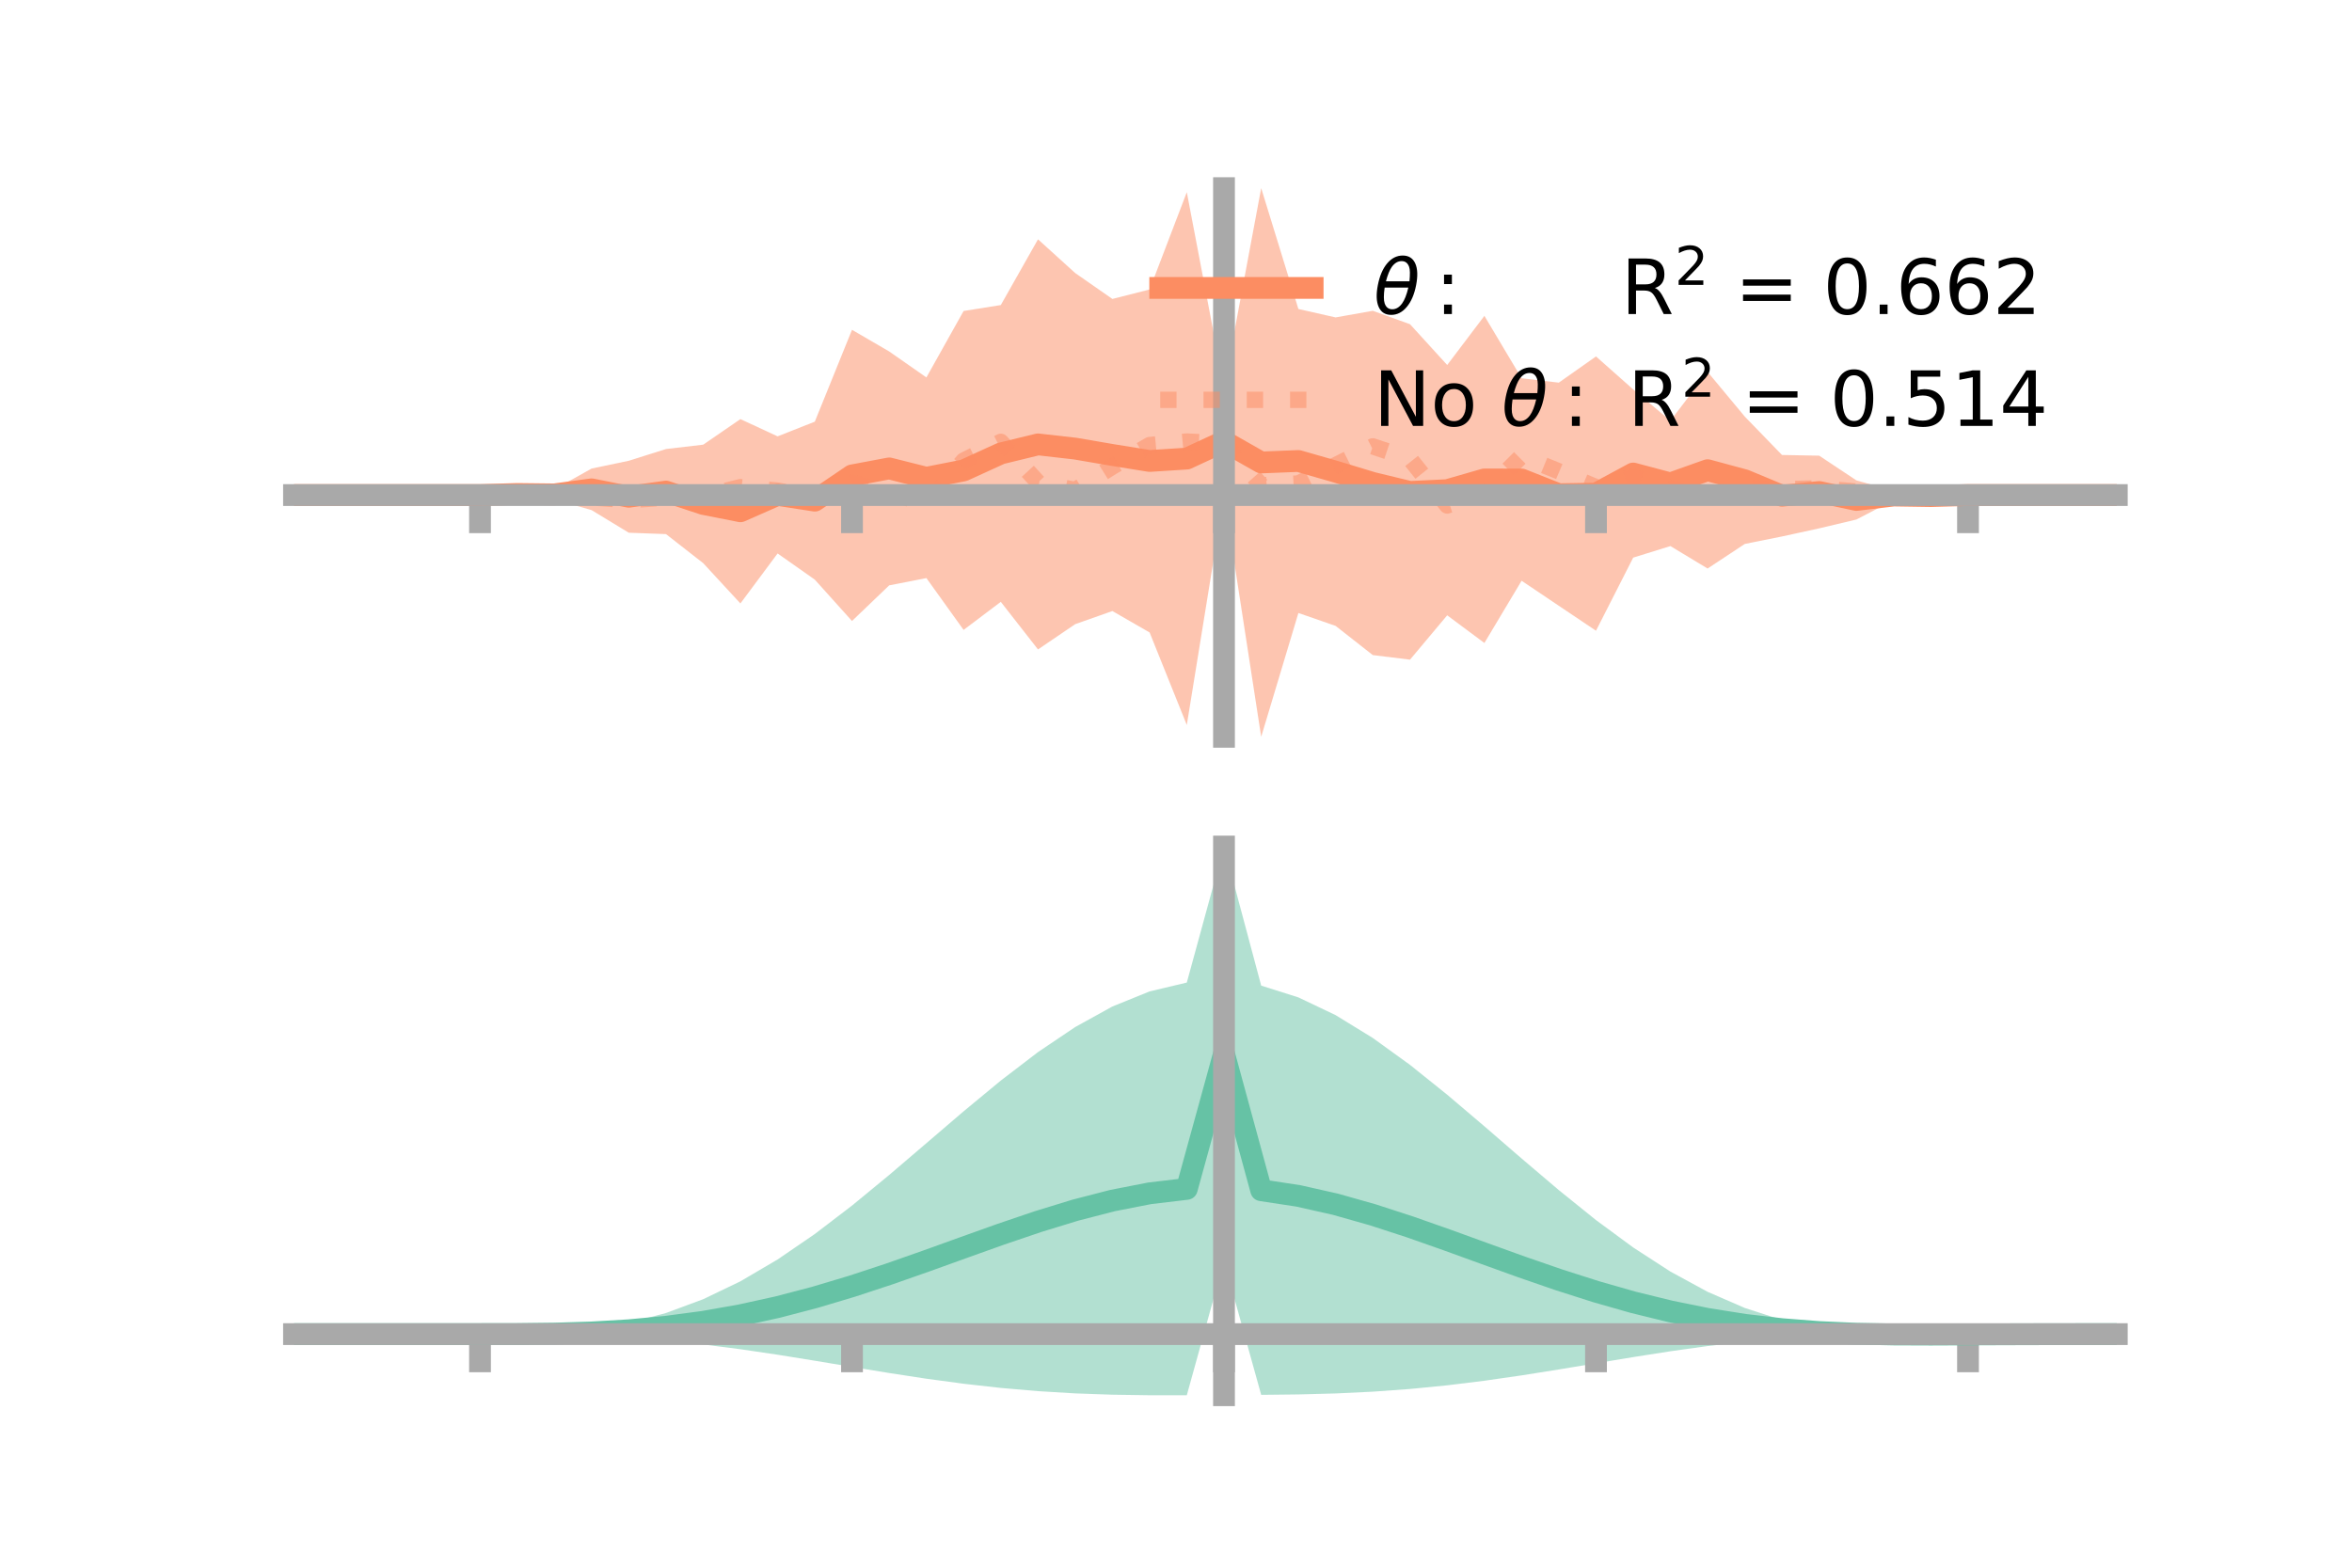
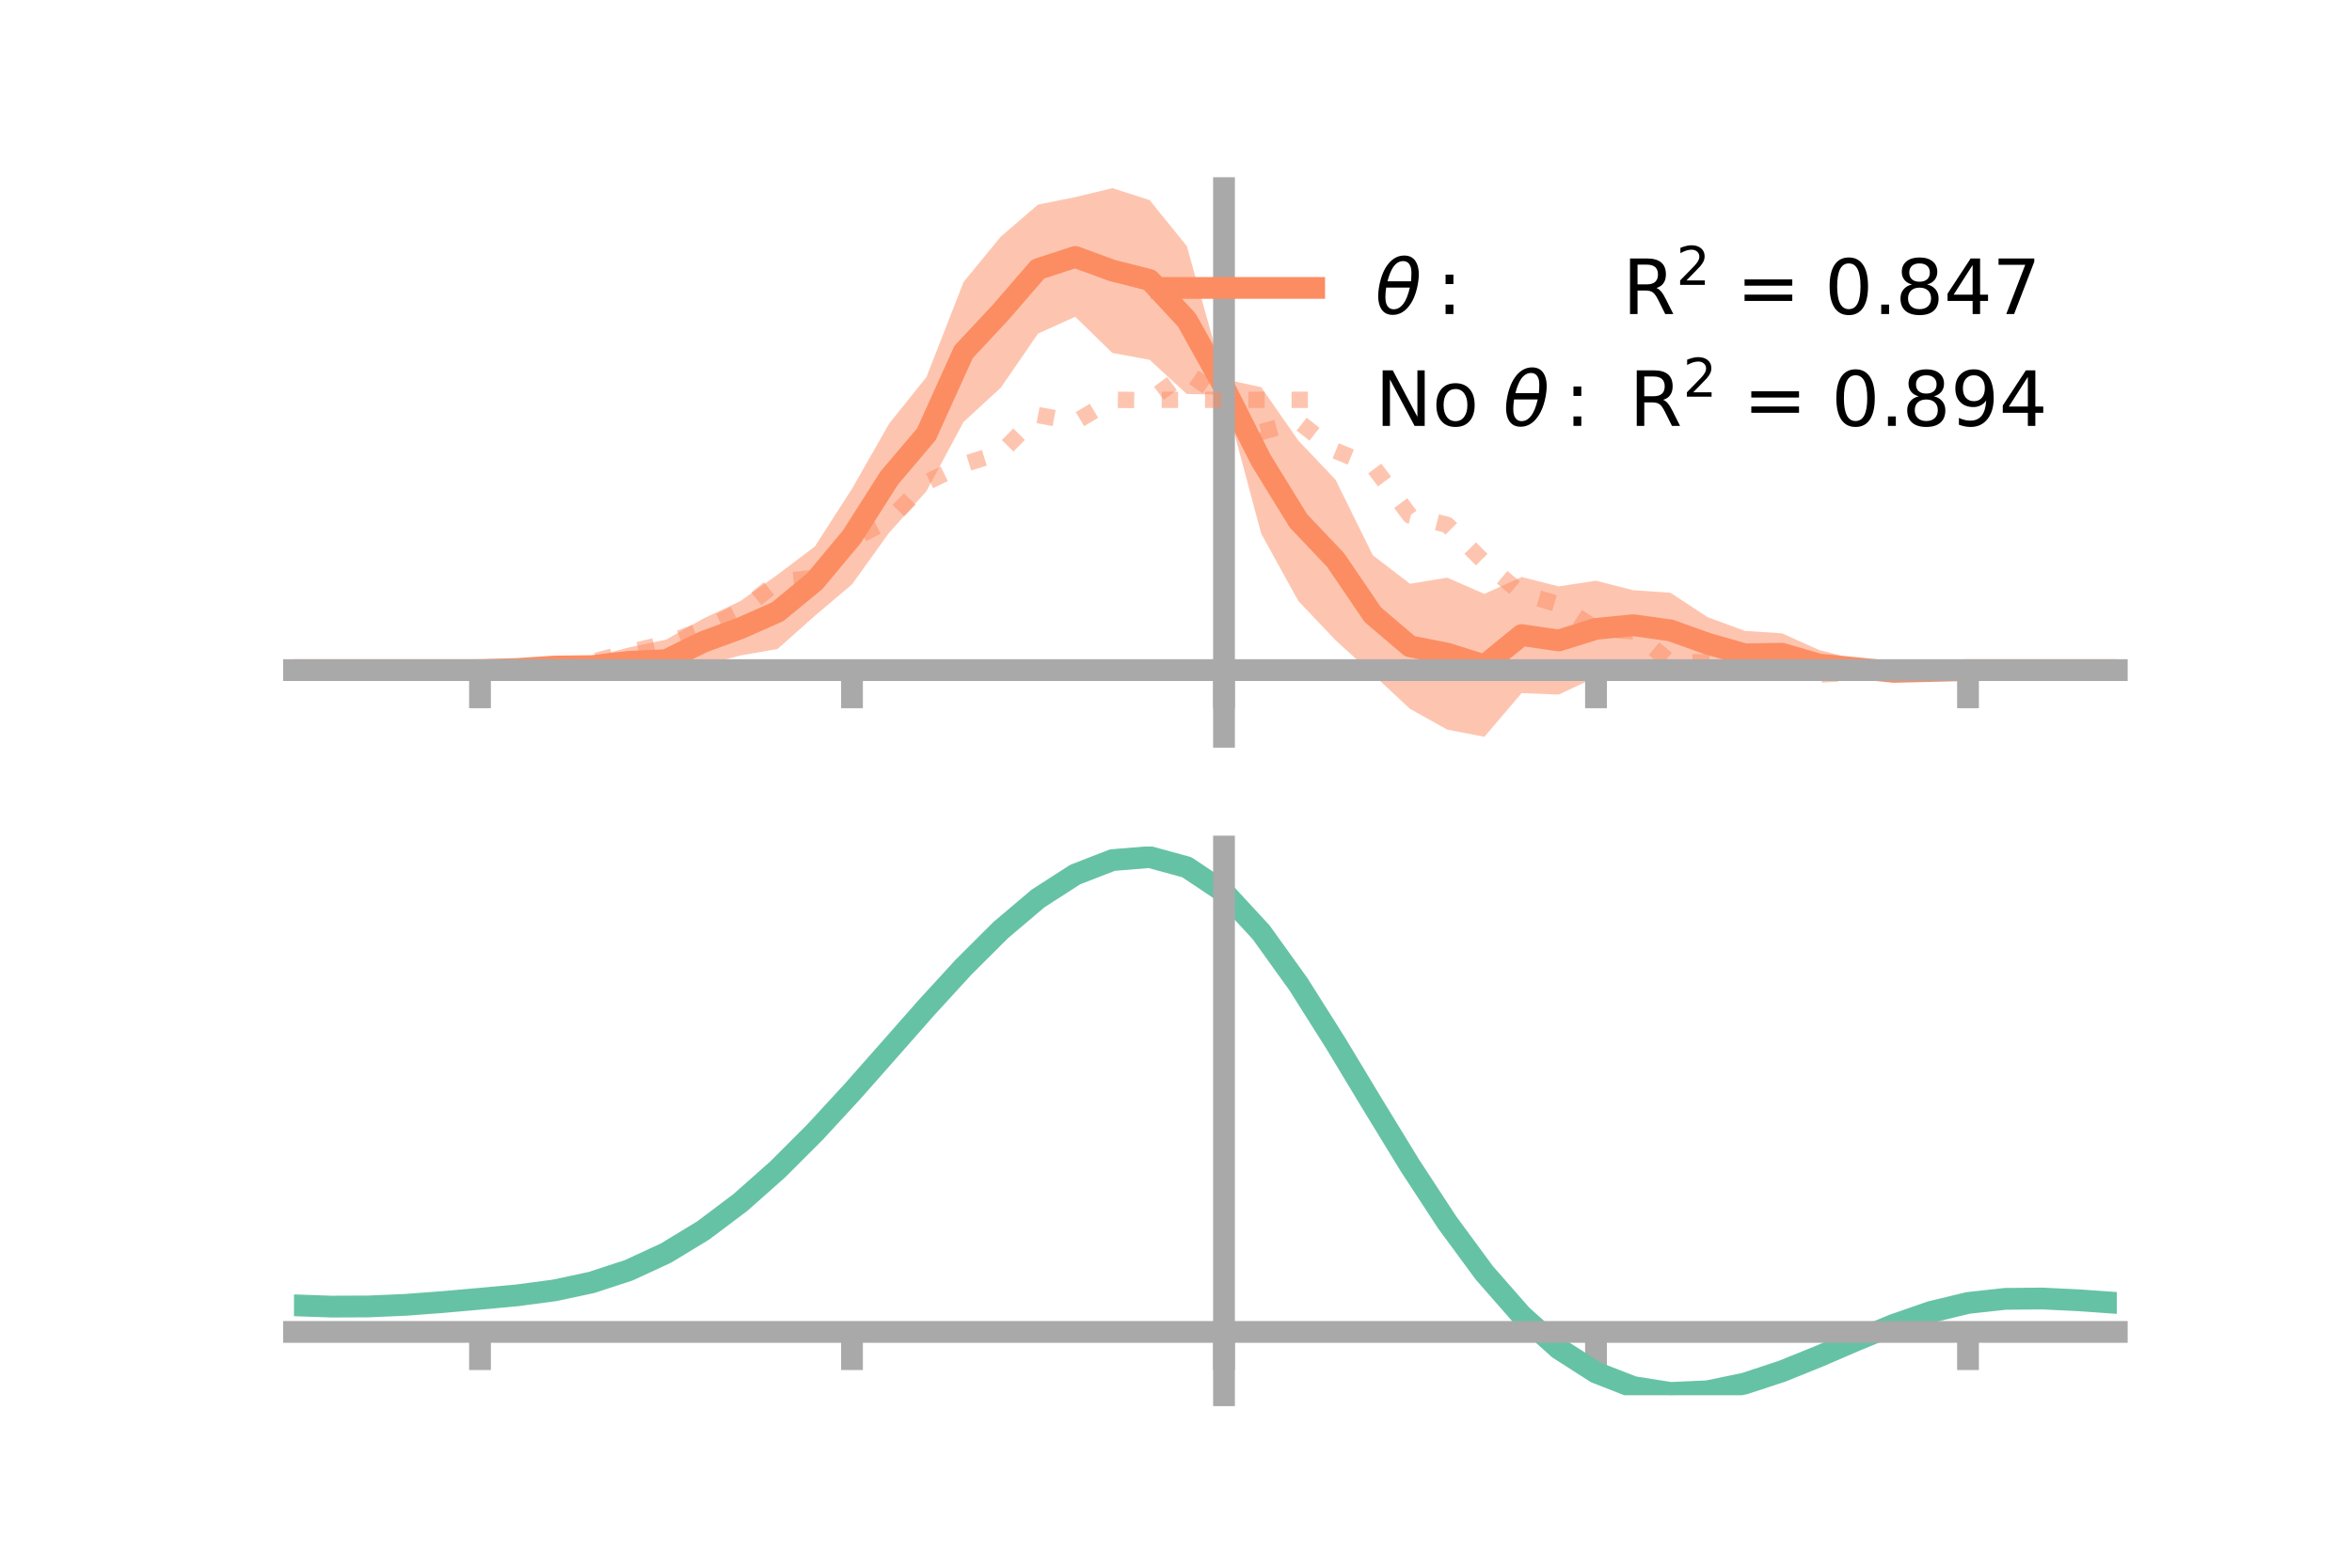
<svg xmlns="http://www.w3.org/2000/svg" xmlns:xlink="http://www.w3.org/1999/xlink" height="144pt" version="1.1" viewBox="0 0 216 144" width="216pt">
  <defs>
    <style type="text/css">*{stroke-linecap:butt;stroke-linejoin:round;}</style>
  </defs>
  <g id="figure_1">
    <g id="patch_1">
      <path d="M 0 144  L 216 144  L 216 0  L 0 0  z " style="fill:none;" />
    </g>
    <g id="axes_1">
      <g id="patch_2">
        <path d="M 27 67.68  L 194.4 67.68  L 194.4 17.28  L 27 17.28  z " style="fill:none;" />
      </g>
      <g id="PolyCollection_1">
-         <path clip-path="url(#pba6b232f73)" d="M 27 45.473  L 27 45.473  L 30.416 45.473  L 33.833 45.473  L 37.249 45.473  L 40.665 45.473  L 44.082 45.473  L 47.498 44.83  L 50.914 44.948  L 54.331 43.039  L 57.747 42.323  L 61.163 41.246  L 64.58 40.845  L 67.996 38.497  L 71.412 40.081  L 74.829 38.731  L 78.245 30.295  L 81.661 32.284  L 85.078 34.669  L 88.494 28.566  L 91.91 28.021  L 95.327 21.983  L 98.743 25.081  L 102.159 27.459  L 105.576 26.591  L 108.992 17.654  L 112.408 35.561  L 115.824 17.28  L 119.241 28.383  L 122.657 29.156  L 126.073 28.548  L 129.49 29.78  L 132.906 33.527  L 136.322 29.013  L 139.739 34.746  L 143.155 35.148  L 146.571 32.74  L 149.988 35.77  L 153.404 38.649  L 156.82 34.159  L 160.237 38.267  L 163.653 41.792  L 167.069 41.856  L 170.486 44.126  L 173.902 45.09  L 177.318 45.054  L 180.735 45.473  L 184.151 45.473  L 187.567 45.473  L 190.984 45.473  L 194.4 45.473  L 194.4 45.473  L 194.4 45.473  L 190.984 45.473  L 187.567 45.473  L 184.151 45.473  L 180.735 45.473  L 177.318 46.084  L 173.902 45.944  L 170.486 47.72  L 167.069 48.531  L 163.653 49.278  L 160.237 49.964  L 156.82 52.222  L 153.404 50.16  L 149.988 51.22  L 146.571 57.937  L 143.155 55.642  L 139.739 53.345  L 136.322 59.062  L 132.906 56.519  L 129.49 60.593  L 126.073 60.173  L 122.657 57.491  L 119.241 56.305  L 115.824 67.68  L 112.408 45.521  L 108.992 66.593  L 105.576 58.095  L 102.159 56.127  L 98.743 57.332  L 95.327 59.654  L 91.91 55.282  L 88.494 57.861  L 85.078 53.101  L 81.661 53.768  L 78.245 57.042  L 74.829 53.242  L 71.412 50.838  L 67.996 55.43  L 64.58 51.729  L 61.163 49.06  L 57.747 48.934  L 54.331 46.858  L 50.914 45.874  L 47.498 45.913  L 44.082 45.473  L 40.665 45.473  L 37.249 45.473  L 33.833 45.473  L 30.416 45.473  L 27 45.473  z " style="fill:#fc8d62;fill-opacity:0.5;" />
+         <path clip-path="url(#p3688f7183b)" d="M 27 61.553  L 27 61.553  L 30.416 61.553  L 33.833 61.553  L 37.249 61.553  L 40.665 61.553  L 44.082 61.552  L 47.498 61.314  L 50.914 60.841  L 54.331 60.392  L 57.747 59.471  L 61.163 58.754  L 64.58 56.826  L 67.996 55.208  L 71.412 52.781  L 74.829 50.2  L 78.245 44.895  L 81.661 38.903  L 85.078 34.642  L 88.494 25.902  L 91.91 21.732  L 95.327 18.795  L 98.743 18.105  L 102.159 17.28  L 105.576 18.381  L 108.992 22.601  L 112.408 34.816  L 115.824 35.567  L 119.241 40.472  L 122.657 44.068  L 126.073 51.004  L 129.49 53.62  L 132.906 53.06  L 136.322 54.553  L 139.739 53.004  L 143.155 53.863  L 146.571 53.339  L 149.988 54.214  L 153.404 54.446  L 156.82 56.688  L 160.237 57.95  L 163.653 58.176  L 167.069 59.708  L 170.486 60.583  L 173.902 61.334  L 177.318 61.504  L 180.735 61.552  L 184.151 61.553  L 187.567 61.553  L 190.984 61.553  L 194.4 61.553  L 194.4 61.553  L 194.4 61.553  L 190.984 61.553  L 187.567 61.553  L 184.151 61.553  L 180.735 61.554  L 177.318 61.769  L 173.902 62.096  L 170.486 62.163  L 167.069 62.377  L 163.653 61.922  L 160.237 62.254  L 156.82 61.564  L 153.404 61.361  L 149.988 60.639  L 146.571 62.189  L 143.155 63.798  L 139.739 63.666  L 136.322 67.68  L 132.906 67.016  L 129.49 65.117  L 126.073 61.921  L 122.657 58.813  L 119.241 55.211  L 115.824 49.021  L 112.408 36.237  L 108.992 36.197  L 105.576 33.048  L 102.159 32.424  L 98.743 29.097  L 95.327 30.646  L 91.91 35.612  L 88.494 38.752  L 85.078 45.124  L 81.661 48.923  L 78.245 53.679  L 74.829 56.57  L 71.412 59.609  L 67.996 60.211  L 64.58 61.097  L 61.163 62.529  L 57.747 62.118  L 54.331 61.979  L 50.914 61.609  L 47.498 61.583  L 44.082 61.553  L 40.665 61.553  L 37.249 61.553  L 33.833 61.553  L 30.416 61.553  L 27 61.553  z " style="fill:#fc8d62;fill-opacity:0.5;" />
      </g>
      <g id="matplotlib.axis_1">
        <g id="xtick_1">
          <g id="line2d_1">
            <defs>
-               <path d="M 0 0  L 0 3.5  " id="mfdd3df352f" style="stroke:#a9a9a9;stroke-width:2;" />
+               <path d="M 0 0  L 0 3.5  " id="m55a57bf63c" style="stroke:#a9a9a9;stroke-width:2;" />
            </defs>
            <g>
-               <use style="fill:#a9a9a9;stroke:#a9a9a9;stroke-width:2;" x="44.082" xlink:href="#mfdd3df352f" y="45.473" />
+               <use style="fill:#a9a9a9;stroke:#a9a9a9;stroke-width:2;" x="44.082" xlink:href="#m55a57bf63c" y="61.553" />
            </g>
          </g>
        </g>
        <g id="xtick_2">
          <g id="line2d_2">
            <g>
-               <use style="fill:#a9a9a9;stroke:#a9a9a9;stroke-width:2;" x="78.245" xlink:href="#mfdd3df352f" y="45.473" />
+               <use style="fill:#a9a9a9;stroke:#a9a9a9;stroke-width:2;" x="78.245" xlink:href="#m55a57bf63c" y="61.553" />
            </g>
          </g>
        </g>
        <g id="xtick_3">
          <g id="line2d_3">
            <g>
-               <use style="fill:#a9a9a9;stroke:#a9a9a9;stroke-width:2;" x="112.408" xlink:href="#mfdd3df352f" y="45.473" />
+               <use style="fill:#a9a9a9;stroke:#a9a9a9;stroke-width:2;" x="112.408" xlink:href="#m55a57bf63c" y="61.553" />
            </g>
          </g>
        </g>
        <g id="xtick_4">
          <g id="line2d_4">
            <g>
-               <use style="fill:#a9a9a9;stroke:#a9a9a9;stroke-width:2;" x="146.571" xlink:href="#mfdd3df352f" y="45.473" />
+               <use style="fill:#a9a9a9;stroke:#a9a9a9;stroke-width:2;" x="146.571" xlink:href="#m55a57bf63c" y="61.553" />
            </g>
          </g>
        </g>
        <g id="xtick_5">
          <g id="line2d_5">
            <g>
-               <use style="fill:#a9a9a9;stroke:#a9a9a9;stroke-width:2;" x="180.735" xlink:href="#mfdd3df352f" y="45.473" />
+               <use style="fill:#a9a9a9;stroke:#a9a9a9;stroke-width:2;" x="180.735" xlink:href="#m55a57bf63c" y="61.553" />
            </g>
          </g>
        </g>
      </g>
      <g id="matplotlib.axis_2" />
      <g id="line2d_6">
-         <path clip-path="url(#pba6b232f73)" d="M 27 45.473  L 30.416 45.473  L 33.833 45.473  L 37.249 45.473  L 40.665 45.473  L 44.082 45.473  L 47.498 45.372  L 50.914 45.411  L 54.331 44.948  L 57.747 45.629  L 61.163 45.153  L 64.58 46.287  L 67.996 46.963  L 71.412 45.459  L 74.829 45.986  L 78.245 43.669  L 81.661 43.026  L 85.078 43.885  L 88.494 43.213  L 91.91 41.652  L 95.327 40.819  L 98.743 41.207  L 102.159 41.793  L 105.576 42.343  L 108.992 42.124  L 112.408 40.541  L 115.824 42.48  L 119.241 42.344  L 122.657 43.324  L 126.073 44.36  L 129.49 45.187  L 132.906 45.023  L 136.322 44.038  L 139.739 44.045  L 143.155 45.395  L 146.571 45.339  L 149.988 43.495  L 153.404 44.404  L 156.82 43.19  L 160.237 44.115  L 163.653 45.535  L 167.069 45.193  L 170.486 45.923  L 173.902 45.517  L 177.318 45.569  L 180.735 45.473  L 184.151 45.473  L 187.567 45.473  L 190.984 45.473  L 194.4 45.473  " style="fill:none;stroke:#fc8d62;stroke-linecap:square;stroke-width:2;" />
+         <path clip-path="url(#p3688f7183b)" d="M 27 61.553  L 30.416 61.553  L 33.833 61.553  L 37.249 61.553  L 40.665 61.553  L 44.082 61.552  L 47.498 61.449  L 50.914 61.225  L 54.331 61.186  L 57.747 60.794  L 61.163 60.642  L 64.58 58.961  L 67.996 57.709  L 71.412 56.195  L 74.829 53.385  L 78.245 49.287  L 81.661 43.913  L 85.078 39.883  L 88.494 32.327  L 91.91 28.672  L 95.327 24.721  L 98.743 23.601  L 102.159 24.852  L 105.576 25.715  L 108.992 29.399  L 112.408 35.526  L 115.824 42.294  L 119.241 47.841  L 122.657 51.441  L 126.073 56.463  L 129.49 59.368  L 132.906 60.038  L 136.322 61.117  L 139.739 58.335  L 143.155 58.83  L 146.571 57.764  L 149.988 57.427  L 153.404 57.904  L 156.82 59.126  L 160.237 60.102  L 163.653 60.049  L 167.069 61.042  L 170.486 61.373  L 173.902 61.715  L 177.318 61.636  L 180.735 61.553  L 184.151 61.553  L 187.567 61.553  L 190.984 61.553  L 194.4 61.553  " style="fill:none;stroke:#fc8d62;stroke-linecap:square;stroke-width:2;" />
      </g>
      <g id="line2d_7">
-         <path clip-path="url(#pba6b232f73)" d="M 27 45.473  L 30.416 45.473  L 33.833 45.473  L 37.249 45.473  L 40.665 45.473  L 44.082 45.473  L 47.498 45.423  L 50.914 45.449  L 54.331 45.688  L 57.747 45.942  L 61.163 45.707  L 64.58 45.598  L 67.996 44.748  L 71.412 45.063  L 74.829 45.686  L 78.245 44.345  L 81.661 45.228  L 85.078 46.29  L 88.494 42.312  L 91.91 40.585  L 95.327 44.309  L 98.743 45.009  L 102.159 42.864  L 105.576 40.882  L 108.992 40.556  L 112.408 40.725  L 115.824 44.573  L 119.241 44.407  L 122.657 42.729  L 126.073 41.003  L 129.49 42.153  L 132.906 46.431  L 136.322 45.304  L 139.739 41.896  L 143.155 43.294  L 146.571 44.746  L 149.988 43.817  L 153.404 44.838  L 156.82 45.455  L 160.237 44.848  L 163.653 44.948  L 167.069 44.848  L 170.486 45.15  L 173.902 45.471  L 177.318 45.52  L 180.735 45.473  L 184.151 45.473  L 187.567 45.473  L 190.984 45.473  L 194.4 45.473  " style="fill:none;stroke:#fc8d62;stroke-dasharray:1.5,2.475;stroke-dashoffset:0;stroke-opacity:0.5;stroke-width:1.5;" />
+         <path clip-path="url(#p3688f7183b)" d="M 27 61.553  L 30.416 61.553  L 33.833 61.553  L 37.249 61.553  L 40.665 61.553  L 44.082 61.553  L 47.498 61.423  L 50.914 61.283  L 54.331 60.807  L 57.747 59.909  L 61.163 59.114  L 64.58 57.809  L 67.996 56.163  L 71.412 53.432  L 74.829 53.072  L 78.245 49.563  L 81.661 47.75  L 85.078 44.312  L 88.494 42.644  L 91.91 41.582  L 95.327 38.126  L 98.743 38.761  L 102.159 36.719  L 105.576 36.762  L 108.992 34.215  L 112.408 36.593  L 115.824 39.684  L 119.241 38.722  L 122.657 41.413  L 126.073 42.797  L 129.49 47.354  L 132.906 48.206  L 136.322 51.654  L 139.739 54.513  L 143.155 55.516  L 146.571 57.779  L 149.988 57.991  L 153.404 60.831  L 156.82 60.827  L 160.237 61.323  L 163.653 61.635  L 167.069 61.967  L 170.486 61.764  L 173.902 61.662  L 177.318 61.662  L 180.735 61.553  L 184.151 61.553  L 187.567 61.553  L 190.984 61.553  L 194.4 61.553  " style="fill:none;stroke:#fc8d62;stroke-dasharray:1.5,2.475;stroke-dashoffset:0;stroke-opacity:0.5;stroke-width:1.5;" />
      </g>
      <g id="patch_3">
        <path d="M 112.408 67.68  L 112.408 17.28  " style="fill:none;stroke:#a9a9a9;stroke-linecap:square;stroke-linejoin:miter;stroke-width:2;" />
      </g>
      <g id="patch_4">
        <path d="M 194.4 67.68  L 194.4 17.28  " style="fill:none;" />
      </g>
      <g id="patch_5">
-         <path d="M 27 45.473  L 194.4 45.473  " style="fill:none;stroke:#a9a9a9;stroke-linecap:square;stroke-linejoin:miter;stroke-width:2;" />
+         <path d="M 27 61.553  L 194.4 61.553  " style="fill:none;stroke:#a9a9a9;stroke-linecap:square;stroke-linejoin:miter;stroke-width:2;" />
      </g>
      <g id="patch_6">
        <path d="M 27 17.28  L 194.4 17.28  " style="fill:none;" />
      </g>
      <g id="legend_1">
        <g id="line2d_8">
-           <path d="M 106.55 26.449  L 120.55 26.449  " style="fill:none;stroke:#fc8d62;stroke-linecap:square;stroke-width:2;" />
+           <path d="M 106.69 26.449  L 120.69 26.449  " style="fill:none;stroke:#fc8d62;stroke-linecap:square;stroke-width:2;" />
        </g>
        <g id="line2d_9" />
        <g id="text_1">
-           <g transform="translate(126.15 28.89891)scale(0.07 -0.07)">
+           <g transform="translate(126.29 28.89891)scale(0.07 -0.07)">
            <defs>
              <path d="M 45.516 34.672  L 14.453 34.672  Q 12.359 20.062 14.5 13.875  Q 17.188 6.25 24.469 6.25  Q 31.781 6.25 37.359 13.922  Q 42.234 20.656 45.516 34.672  z M 47.016 42.969  Q 48.344 56.844 46.625 61.719  Q 43.953 69.438 36.766 69.438  Q 29.297 69.438 23.828 61.812  Q 19.531 55.672 16.156 42.969  z M 38.188 76.766  Q 49.906 76.766 54.594 66.406  Q 59.281 56.109 55.719 37.844  Q 52.203 19.625 43.453 9.281  Q 34.766 -1.125 23.047 -1.125  Q 11.281 -1.125 6.641 9.281  Q 2 19.625 5.516 37.844  Q 9.078 56.109 17.719 66.406  Q 26.422 76.766 38.188 76.766  z " id="DejaVuSans-Oblique-952" />
              <path d="M 11.719 12.406  L 22.016 12.406  L 22.016 0  L 11.719 0  z M 11.719 51.703  L 22.016 51.703  L 22.016 39.312  L 11.719 39.312  z " id="DejaVuSans-58" />
              <path id="DejaVuSans-32" />
              <path d="M 44.391 34.188  Q 47.562 33.109 50.562 29.594  Q 53.562 26.078 56.594 19.922  L 66.609 0  L 56 0  L 46.688 18.703  Q 43.062 26.031 39.672 28.422  Q 36.281 30.812 30.422 30.812  L 19.672 30.812  L 19.672 0  L 9.812 0  L 9.812 72.906  L 32.078 72.906  Q 44.578 72.906 50.734 67.672  Q 56.891 62.453 56.891 51.906  Q 56.891 45.016 53.688 40.469  Q 50.484 35.938 44.391 34.188  z M 19.672 64.797  L 19.672 38.922  L 32.078 38.922  Q 39.203 38.922 42.844 42.219  Q 46.484 45.516 46.484 51.906  Q 46.484 58.297 42.844 61.547  Q 39.203 64.797 32.078 64.797  z " id="DejaVuSans-82" />
              <path d="M 19.188 8.297  L 53.609 8.297  L 53.609 0  L 7.328 0  L 7.328 8.297  Q 12.938 14.109 22.625 23.891  Q 32.328 33.688 34.812 36.531  Q 39.547 41.844 41.422 45.531  Q 43.312 49.219 43.312 52.781  Q 43.312 58.594 39.234 62.25  Q 35.156 65.922 28.609 65.922  Q 23.969 65.922 18.812 64.312  Q 13.672 62.703 7.812 59.422  L 7.812 69.391  Q 13.766 71.781 18.938 73  Q 24.125 74.219 28.422 74.219  Q 39.75 74.219 46.484 68.547  Q 53.219 62.891 53.219 53.422  Q 53.219 48.922 51.531 44.891  Q 49.859 40.875 45.406 35.406  Q 44.188 33.984 37.641 27.219  Q 31.109 20.453 19.188 8.297  z " id="DejaVuSans-50" />
              <path d="M 10.594 45.406  L 73.188 45.406  L 73.188 37.203  L 10.594 37.203  z M 10.594 25.484  L 73.188 25.484  L 73.188 17.188  L 10.594 17.188  z " id="DejaVuSans-61" />
              <path d="M 31.781 66.406  Q 24.172 66.406 20.328 58.906  Q 16.5 51.422 16.5 36.375  Q 16.5 21.391 20.328 13.891  Q 24.172 6.391 31.781 6.391  Q 39.453 6.391 43.281 13.891  Q 47.125 21.391 47.125 36.375  Q 47.125 51.422 43.281 58.906  Q 39.453 66.406 31.781 66.406  z M 31.781 74.219  Q 44.047 74.219 50.516 64.516  Q 56.984 54.828 56.984 36.375  Q 56.984 17.969 50.516 8.266  Q 44.047 -1.422 31.781 -1.422  Q 19.531 -1.422 13.062 8.266  Q 6.594 17.969 6.594 36.375  Q 6.594 54.828 13.062 64.516  Q 19.531 74.219 31.781 74.219  z " id="DejaVuSans-48" />
              <path d="M 10.688 12.406  L 21 12.406  L 21 0  L 10.688 0  z " id="DejaVuSans-46" />
-               <path d="M 33.016 40.375  Q 26.375 40.375 22.484 35.828  Q 18.609 31.297 18.609 23.391  Q 18.609 15.531 22.484 10.953  Q 26.375 6.391 33.016 6.391  Q 39.656 6.391 43.531 10.953  Q 47.406 15.531 47.406 23.391  Q 47.406 31.297 43.531 35.828  Q 39.656 40.375 33.016 40.375  z M 52.594 71.297  L 52.594 62.312  Q 48.875 64.062 45.094 64.984  Q 41.312 65.922 37.594 65.922  Q 27.828 65.922 22.672 59.328  Q 17.531 52.734 16.797 39.406  Q 19.672 43.656 24.016 45.922  Q 28.375 48.188 33.594 48.188  Q 44.578 48.188 50.953 41.516  Q 57.328 34.859 57.328 23.391  Q 57.328 12.156 50.688 5.359  Q 44.047 -1.422 33.016 -1.422  Q 20.359 -1.422 13.672 8.266  Q 6.984 17.969 6.984 36.375  Q 6.984 53.656 15.188 63.938  Q 23.391 74.219 37.203 74.219  Q 40.922 74.219 44.703 73.484  Q 48.484 72.75 52.594 71.297  z " id="DejaVuSans-54" />
+               <path d="M 31.781 34.625  Q 24.75 34.625 20.719 30.859  Q 16.703 27.094 16.703 20.516  Q 16.703 13.922 20.719 10.156  Q 24.75 6.391 31.781 6.391  Q 38.812 6.391 42.859 10.172  Q 46.922 13.969 46.922 20.516  Q 46.922 27.094 42.891 30.859  Q 38.875 34.625 31.781 34.625  z M 21.922 38.812  Q 15.578 40.375 12.031 44.719  Q 8.5 49.078 8.5 55.328  Q 8.5 64.062 14.719 69.141  Q 20.953 74.219 31.781 74.219  Q 42.672 74.219 48.875 69.141  Q 55.078 64.062 55.078 55.328  Q 55.078 49.078 51.531 44.719  Q 48 40.375 41.703 38.812  Q 48.828 37.156 52.797 32.312  Q 56.781 27.484 56.781 20.516  Q 56.781 9.906 50.312 4.234  Q 43.844 -1.422 31.781 -1.422  Q 19.734 -1.422 13.25 4.234  Q 6.781 9.906 6.781 20.516  Q 6.781 27.484 10.781 32.312  Q 14.797 37.156 21.922 38.812  z M 18.312 54.391  Q 18.312 48.734 21.844 45.562  Q 25.391 42.391 31.781 42.391  Q 38.141 42.391 41.719 45.562  Q 45.312 48.734 45.312 54.391  Q 45.312 60.062 41.719 63.234  Q 38.141 66.406 31.781 66.406  Q 25.391 66.406 21.844 63.234  Q 18.312 60.062 18.312 54.391  z " id="DejaVuSans-56" />
+               <path d="M 37.797 64.312  L 12.891 25.391  L 37.797 25.391  z M 35.203 72.906  L 47.609 72.906  L 47.609 25.391  L 58.016 25.391  L 58.016 17.188  L 47.609 17.188  L 47.609 0  L 37.797 0  L 37.797 17.188  L 4.891 17.188  L 4.891 26.703  z " id="DejaVuSans-52" />
+               <path d="M 8.203 72.906  L 55.078 72.906  L 55.078 68.703  L 28.609 0  L 18.312 0  L 43.219 64.594  L 8.203 64.594  z " id="DejaVuSans-55" />
            </defs>
            <use transform="translate(0 0.765625)" xlink:href="#DejaVuSans-Oblique-952" />
            <use transform="translate(80.66406 0.765625)" xlink:href="#DejaVuSans-58" />
            <use transform="translate(133.8379 0.765625)" xlink:href="#DejaVuSans-32" />
            <use transform="translate(165.625 0.765625)" xlink:href="#DejaVuSans-32" />
            <use transform="translate(197.4121 0.765625)" xlink:href="#DejaVuSans-32" />
            <use transform="translate(229.1992 0.765625)" xlink:href="#DejaVuSans-32" />
            <use transform="translate(260.9863 0.765625)" xlink:href="#DejaVuSans-32" />
            <use transform="translate(292.7734 0.765625)" xlink:href="#DejaVuSans-32" />
            <use transform="translate(324.5605 0.765625)" xlink:href="#DejaVuSans-82" />
            <use transform="translate(395 39.04688)scale(0.7)" xlink:href="#DejaVuSans-50" />
            <use transform="translate(442.2705 0.765625)" xlink:href="#DejaVuSans-32" />
            <use transform="translate(474.0576 0.765625)" xlink:href="#DejaVuSans-61" />
            <use transform="translate(557.8467 0.765625)" xlink:href="#DejaVuSans-32" />
            <use transform="translate(589.6338 0.765625)" xlink:href="#DejaVuSans-48" />
            <use transform="translate(653.2568 0.765625)" xlink:href="#DejaVuSans-46" />
-             <use transform="translate(685.0439 0.765625)" xlink:href="#DejaVuSans-54" />
-             <use transform="translate(748.667 0.765625)" xlink:href="#DejaVuSans-54" />
-             <use transform="translate(812.29 0.765625)" xlink:href="#DejaVuSans-50" />
+             <use transform="translate(682.4189 0.765625)" xlink:href="#DejaVuSans-56" />
+             <use transform="translate(746.042 0.765625)" xlink:href="#DejaVuSans-52" />
+             <use transform="translate(809.665 0.765625)" xlink:href="#DejaVuSans-55" />
          </g>
        </g>
        <g id="line2d_10">
-           <path d="M 106.55 36.724  L 120.55 36.724  " style="fill:none;stroke:#fc8d62;stroke-dasharray:1.5,2.475;stroke-dashoffset:0;stroke-opacity:0.5;stroke-width:1.5;" />
+           <path d="M 106.69 36.724  L 120.69 36.724  " style="fill:none;stroke:#fc8d62;stroke-dasharray:1.5,2.475;stroke-dashoffset:0;stroke-opacity:0.5;stroke-width:1.5;" />
        </g>
        <g id="line2d_11" />
        <g id="text_2">
-           <g transform="translate(126.15 39.17359)scale(0.07 -0.07)">
+           <g transform="translate(126.29 39.17359)scale(0.07 -0.07)">
            <defs>
              <path d="M 9.812 72.906  L 23.094 72.906  L 55.422 11.922  L 55.422 72.906  L 64.984 72.906  L 64.984 0  L 51.703 0  L 19.391 60.984  L 19.391 0  L 9.812 0  z " id="DejaVuSans-78" />
              <path d="M 30.609 48.391  Q 23.391 48.391 19.188 42.75  Q 14.984 37.109 14.984 27.297  Q 14.984 17.484 19.156 11.844  Q 23.344 6.203 30.609 6.203  Q 37.797 6.203 41.984 11.859  Q 46.188 17.531 46.188 27.297  Q 46.188 37.016 41.984 42.703  Q 37.797 48.391 30.609 48.391  z M 30.609 56  Q 42.328 56 49.016 48.375  Q 55.719 40.766 55.719 27.297  Q 55.719 13.875 49.016 6.219  Q 42.328 -1.422 30.609 -1.422  Q 18.844 -1.422 12.172 6.219  Q 5.516 13.875 5.516 27.297  Q 5.516 40.766 12.172 48.375  Q 18.844 56 30.609 56  z " id="DejaVuSans-111" />
-               <path d="M 10.797 72.906  L 49.516 72.906  L 49.516 64.594  L 19.828 64.594  L 19.828 46.734  Q 21.969 47.469 24.109 47.828  Q 26.266 48.188 28.422 48.188  Q 40.625 48.188 47.75 41.5  Q 54.891 34.812 54.891 23.391  Q 54.891 11.625 47.562 5.094  Q 40.234 -1.422 26.906 -1.422  Q 22.312 -1.422 17.547 -0.641  Q 12.797 0.141 7.719 1.703  L 7.719 11.625  Q 12.109 9.234 16.797 8.062  Q 21.484 6.891 26.703 6.891  Q 35.156 6.891 40.078 11.328  Q 45.016 15.766 45.016 23.391  Q 45.016 31 40.078 35.438  Q 35.156 39.891 26.703 39.891  Q 22.75 39.891 18.812 39.016  Q 14.891 38.141 10.797 36.281  z " id="DejaVuSans-53" />
-               <path d="M 12.406 8.297  L 28.516 8.297  L 28.516 63.922  L 10.984 60.406  L 10.984 69.391  L 28.422 72.906  L 38.281 72.906  L 38.281 8.297  L 54.391 8.297  L 54.391 0  L 12.406 0  z " id="DejaVuSans-49" />
-               <path d="M 37.797 64.312  L 12.891 25.391  L 37.797 25.391  z M 35.203 72.906  L 47.609 72.906  L 47.609 25.391  L 58.016 25.391  L 58.016 17.188  L 47.609 17.188  L 47.609 0  L 37.797 0  L 37.797 17.188  L 4.891 17.188  L 4.891 26.703  z " id="DejaVuSans-52" />
+               <path d="M 10.984 1.516  L 10.984 10.5  Q 14.703 8.734 18.5 7.812  Q 22.312 6.891 25.984 6.891  Q 35.75 6.891 40.891 13.453  Q 46.047 20.016 46.781 33.406  Q 43.953 29.203 39.594 26.953  Q 35.25 24.703 29.984 24.703  Q 19.047 24.703 12.672 31.312  Q 6.297 37.938 6.297 49.422  Q 6.297 60.641 12.938 67.422  Q 19.578 74.219 30.609 74.219  Q 43.266 74.219 49.922 64.516  Q 56.594 54.828 56.594 36.375  Q 56.594 19.141 48.406 8.859  Q 40.234 -1.422 26.422 -1.422  Q 22.703 -1.422 18.891 -0.688  Q 15.094 0.047 10.984 1.516  z M 30.609 32.422  Q 37.25 32.422 41.125 36.953  Q 45.016 41.5 45.016 49.422  Q 45.016 57.281 41.125 61.844  Q 37.25 66.406 30.609 66.406  Q 23.969 66.406 20.094 61.844  Q 16.219 57.281 16.219 49.422  Q 16.219 41.5 20.094 36.953  Q 23.969 32.422 30.609 32.422  z " id="DejaVuSans-57" />
            </defs>
            <use transform="translate(0 0.765625)" xlink:href="#DejaVuSans-78" />
            <use transform="translate(74.80469 0.765625)" xlink:href="#DejaVuSans-111" />
            <use transform="translate(135.9863 0.765625)" xlink:href="#DejaVuSans-32" />
            <use transform="translate(167.7734 0.765625)" xlink:href="#DejaVuSans-Oblique-952" />
            <use transform="translate(248.4375 0.765625)" xlink:href="#DejaVuSans-58" />
            <use transform="translate(301.6113 0.765625)" xlink:href="#DejaVuSans-32" />
            <use transform="translate(333.3984 0.765625)" xlink:href="#DejaVuSans-82" />
            <use transform="translate(403.8379 39.04688)scale(0.7)" xlink:href="#DejaVuSans-50" />
            <use transform="translate(451.1084 0.765625)" xlink:href="#DejaVuSans-32" />
            <use transform="translate(482.8955 0.765625)" xlink:href="#DejaVuSans-61" />
            <use transform="translate(566.6846 0.765625)" xlink:href="#DejaVuSans-32" />
            <use transform="translate(598.4717 0.765625)" xlink:href="#DejaVuSans-48" />
            <use transform="translate(662.0947 0.765625)" xlink:href="#DejaVuSans-46" />
-             <use transform="translate(693.8818 0.765625)" xlink:href="#DejaVuSans-53" />
-             <use transform="translate(757.5049 0.765625)" xlink:href="#DejaVuSans-49" />
-             <use transform="translate(821.1279 0.765625)" xlink:href="#DejaVuSans-52" />
+             <use transform="translate(691.2568 0.765625)" xlink:href="#DejaVuSans-56" />
+             <use transform="translate(754.8799 0.765625)" xlink:href="#DejaVuSans-57" />
+             <use transform="translate(818.5029 0.765625)" xlink:href="#DejaVuSans-52" />
          </g>
        </g>
      </g>
    </g>
    <g id="axes_2">
      <g id="patch_7">
        <path d="M 27 128.16  L 194.4 128.16  L 194.4 77.76  L 27 77.76  z " style="fill:none;" />
      </g>
      <g id="PolyCollection_2">
-         <path clip-path="url(#pd21bef4bfe)" d="M 27 122.548  L 27 122.543  L 30.416 122.544  L 33.833 122.545  L 37.249 122.545  L 40.665 122.545  L 44.082 122.545  L 47.498 122.526  L 50.914 122.405  L 54.331 122.092  L 57.747 121.511  L 61.163 120.606  L 64.58 119.338  L 67.996 117.696  L 71.412 115.689  L 74.829 113.35  L 78.245 110.738  L 81.661 107.926  L 85.078 105.007  L 88.494 102.081  L 91.91 99.256  L 95.327 96.64  L 98.743 94.339  L 102.159 92.452  L 105.576 91.066  L 108.992 90.254  L 112.408 77.76  L 115.824 90.535  L 119.241 91.616  L 122.657 93.245  L 126.073 95.343  L 129.49 97.814  L 132.906 100.555  L 136.322 103.457  L 139.739 106.413  L 143.155 109.316  L 146.571 112.07  L 149.988 114.587  L 153.404 116.8  L 156.82 118.66  L 160.237 120.144  L 163.653 121.249  L 167.069 121.995  L 170.486 122.404  L 173.902 122.472  L 177.318 122.477  L 180.735 122.497  L 184.151 122.514  L 187.567 122.527  L 190.984 122.535  L 194.4 122.54  L 194.4 122.554  L 194.4 122.554  L 190.984 122.564  L 187.567 122.582  L 184.151 122.611  L 180.735 122.655  L 177.318 122.702  L 173.902 122.684  L 170.486 122.615  L 167.069 122.714  L 163.653 122.929  L 160.237 123.241  L 156.82 123.643  L 153.404 124.121  L 149.988 124.656  L 146.571 125.223  L 143.155 125.793  L 139.739 126.336  L 136.322 126.828  L 132.906 127.249  L 129.49 127.585  L 126.073 127.832  L 122.657 127.995  L 119.241 128.085  L 115.824 128.124  L 112.408 115.831  L 108.992 128.16  L 105.576 128.16  L 102.159 128.11  L 98.743 127.99  L 95.327 127.784  L 91.91 127.488  L 88.494 127.104  L 85.078 126.642  L 81.661 126.119  L 78.245 125.559  L 74.829 124.989  L 71.412 124.438  L 67.996 123.933  L 64.58 123.494  L 61.163 123.137  L 57.747 122.87  L 54.331 122.692  L 50.914 122.592  L 47.498 122.552  L 44.082 122.545  L 40.665 122.545  L 37.249 122.545  L 33.833 122.545  L 30.416 122.546  L 27 122.548  z " style="fill:#66c2a5;fill-opacity:0.5;" />
+         <path clip-path="url(#pf717d665bc)" d="M 27 119.945  L 27 119.852  L 30.416 119.979  L 33.833 119.964  L 37.249 119.805  L 40.665 119.537  L 44.082 119.222  L 47.498 118.898  L 50.914 118.437  L 54.331 117.695  L 57.747 116.559  L 61.163 114.953  L 64.58 112.835  L 67.996 110.208  L 71.412 107.11  L 74.829 103.613  L 78.245 99.82  L 81.661 95.862  L 85.078 91.89  L 88.494 88.075  L 91.91 84.596  L 95.327 81.64  L 98.743 79.395  L 102.159 78.043  L 105.576 77.76  L 108.992 78.709  L 112.408 81.032  L 115.824 84.792  L 119.241 89.626  L 122.657 95.116  L 126.073 100.872  L 129.49 106.55  L 132.906 111.861  L 136.322 116.576  L 139.739 120.535  L 143.155 123.636  L 146.571 125.847  L 149.988 127.188  L 153.404 127.734  L 156.82 127.59  L 160.237 126.89  L 163.653 125.783  L 167.069 124.426  L 170.486 122.978  L 173.902 121.593  L 177.318 120.418  L 180.735 119.596  L 184.151 119.222  L 187.567 119.195  L 190.984 119.371  L 194.4 119.625  L 194.4 119.742  L 194.4 119.742  L 190.984 119.512  L 187.567 119.354  L 184.151 119.391  L 180.735 119.77  L 177.318 120.6  L 173.902 121.8  L 170.486 123.228  L 167.069 124.727  L 163.653 126.132  L 160.237 127.277  L 156.82 128.003  L 153.404 128.16  L 149.988 127.624  L 146.571 126.3  L 143.155 124.134  L 139.739 121.114  L 136.322 117.277  L 132.906 112.713  L 129.49 107.575  L 126.073 102.08  L 122.657 96.504  L 119.241 91.183  L 115.824 86.497  L 112.408 82.853  L 108.992 80.606  L 105.576 79.693  L 102.159 79.968  L 98.743 81.269  L 95.327 83.426  L 91.91 86.258  L 88.494 89.586  L 85.078 93.23  L 81.661 97.019  L 78.245 100.791  L 74.829 104.405  L 71.412 107.739  L 67.996 110.697  L 64.58 113.212  L 61.163 115.248  L 57.747 116.802  L 54.331 117.906  L 50.914 118.626  L 47.498 119.068  L 44.082 119.372  L 40.665 119.663  L 37.249 119.906  L 33.833 120.045  L 30.416 120.057  L 27 119.945  z " style="fill:#66c2a5;fill-opacity:0.5;" />
      </g>
      <g id="matplotlib.axis_3">
        <g id="xtick_6">
          <g id="line2d_12">
            <g>
-               <use style="fill:#a9a9a9;stroke:#a9a9a9;stroke-width:2;" x="44.082" xlink:href="#mfdd3df352f" y="122.545" />
+               <use style="fill:#a9a9a9;stroke:#a9a9a9;stroke-width:2;" x="44.082" xlink:href="#m55a57bf63c" y="122.344" />
            </g>
          </g>
        </g>
        <g id="xtick_7">
          <g id="line2d_13">
            <g>
-               <use style="fill:#a9a9a9;stroke:#a9a9a9;stroke-width:2;" x="78.245" xlink:href="#mfdd3df352f" y="122.545" />
+               <use style="fill:#a9a9a9;stroke:#a9a9a9;stroke-width:2;" x="78.245" xlink:href="#m55a57bf63c" y="122.344" />
            </g>
          </g>
        </g>
        <g id="xtick_8">
          <g id="line2d_14">
            <g>
-               <use style="fill:#a9a9a9;stroke:#a9a9a9;stroke-width:2;" x="112.408" xlink:href="#mfdd3df352f" y="122.545" />
+               <use style="fill:#a9a9a9;stroke:#a9a9a9;stroke-width:2;" x="112.408" xlink:href="#m55a57bf63c" y="122.344" />
            </g>
          </g>
        </g>
        <g id="xtick_9">
          <g id="line2d_15">
            <g>
-               <use style="fill:#a9a9a9;stroke:#a9a9a9;stroke-width:2;" x="146.571" xlink:href="#mfdd3df352f" y="122.545" />
+               <use style="fill:#a9a9a9;stroke:#a9a9a9;stroke-width:2;" x="146.571" xlink:href="#m55a57bf63c" y="122.344" />
            </g>
          </g>
        </g>
        <g id="xtick_10">
          <g id="line2d_16">
            <g>
-               <use style="fill:#a9a9a9;stroke:#a9a9a9;stroke-width:2;" x="180.735" xlink:href="#mfdd3df352f" y="122.545" />
+               <use style="fill:#a9a9a9;stroke:#a9a9a9;stroke-width:2;" x="180.735" xlink:href="#m55a57bf63c" y="122.344" />
            </g>
          </g>
        </g>
      </g>
      <g id="matplotlib.axis_4" />
      <g id="line2d_17">
-         <path clip-path="url(#pd21bef4bfe)" d="M 27 122.546  L 30.416 122.545  L 33.833 122.545  L 37.249 122.545  L 40.665 122.545  L 44.082 122.545  L 47.498 122.539  L 50.914 122.498  L 54.331 122.392  L 57.747 122.191  L 61.163 121.871  L 64.58 121.416  L 67.996 120.814  L 71.412 120.064  L 74.829 119.17  L 78.245 118.148  L 81.661 117.023  L 85.078 115.824  L 88.494 114.593  L 91.91 113.372  L 95.327 112.212  L 98.743 111.164  L 102.159 110.281  L 105.576 109.613  L 108.992 109.207  L 112.408 96.796  L 115.824 109.33  L 119.241 109.85  L 122.657 110.62  L 126.073 111.588  L 129.49 112.699  L 132.906 113.902  L 136.322 115.143  L 139.739 116.375  L 143.155 117.555  L 146.571 118.646  L 149.988 119.622  L 153.404 120.46  L 156.82 121.151  L 160.237 121.692  L 163.653 122.089  L 167.069 122.355  L 170.486 122.509  L 173.902 122.578  L 177.318 122.59  L 180.735 122.576  L 184.151 122.563  L 187.567 122.554  L 190.984 122.55  L 194.4 122.547  " style="fill:none;stroke:#66c2a5;stroke-linecap:square;stroke-width:2;" />
+         <path clip-path="url(#pf717d665bc)" d="M 27 119.899  L 30.416 120.018  L 33.833 120.004  L 37.249 119.856  L 40.665 119.6  L 44.082 119.297  L 47.498 118.983  L 50.914 118.531  L 54.331 117.8  L 57.747 116.681  L 61.163 115.1  L 64.58 113.024  L 67.996 110.453  L 71.412 107.424  L 74.829 104.009  L 78.245 100.306  L 81.661 96.44  L 85.078 92.56  L 88.494 88.831  L 91.91 85.427  L 95.327 82.533  L 98.743 80.332  L 102.159 79.005  L 105.576 78.726  L 108.992 79.658  L 112.408 81.942  L 115.824 85.644  L 119.241 90.404  L 122.657 95.81  L 126.073 101.476  L 129.49 107.063  L 132.906 112.287  L 136.322 116.927  L 139.739 120.824  L 143.155 123.885  L 146.571 126.073  L 149.988 127.406  L 153.404 127.947  L 156.82 127.796  L 160.237 127.084  L 163.653 125.958  L 167.069 124.577  L 170.486 123.103  L 173.902 121.696  L 177.318 120.509  L 180.735 119.683  L 184.151 119.307  L 187.567 119.274  L 190.984 119.442  L 194.4 119.683  " style="fill:none;stroke:#66c2a5;stroke-linecap:square;stroke-width:2;" />
      </g>
      <g id="patch_8">
        <path d="M 112.408 128.16  L 112.408 77.76  " style="fill:none;stroke:#a9a9a9;stroke-linecap:square;stroke-linejoin:miter;stroke-width:2;" />
      </g>
      <g id="patch_9">
        <path d="M 194.4 128.16  L 194.4 77.76  " style="fill:none;" />
      </g>
      <g id="patch_10">
-         <path d="M 27 122.545  L 194.4 122.545  " style="fill:none;stroke:#a9a9a9;stroke-linecap:square;stroke-linejoin:miter;stroke-width:2;" />
+         <path d="M 27 122.344  L 194.4 122.344  " style="fill:none;stroke:#a9a9a9;stroke-linecap:square;stroke-linejoin:miter;stroke-width:2;" />
      </g>
      <g id="patch_11">
        <path d="M 27 77.76  L 194.4 77.76  " style="fill:none;" />
      </g>
    </g>
  </g>
  <defs>
-     <clipPath id="pba6b232f73">
+     <clipPath id="p3688f7183b">
      <rect height="50.4" width="167.4" x="27" y="17.28" />
    </clipPath>
-     <clipPath id="pd21bef4bfe">
+     <clipPath id="pf717d665bc">
      <rect height="50.4" width="167.4" x="27" y="77.76" />
    </clipPath>
  </defs>
</svg>
